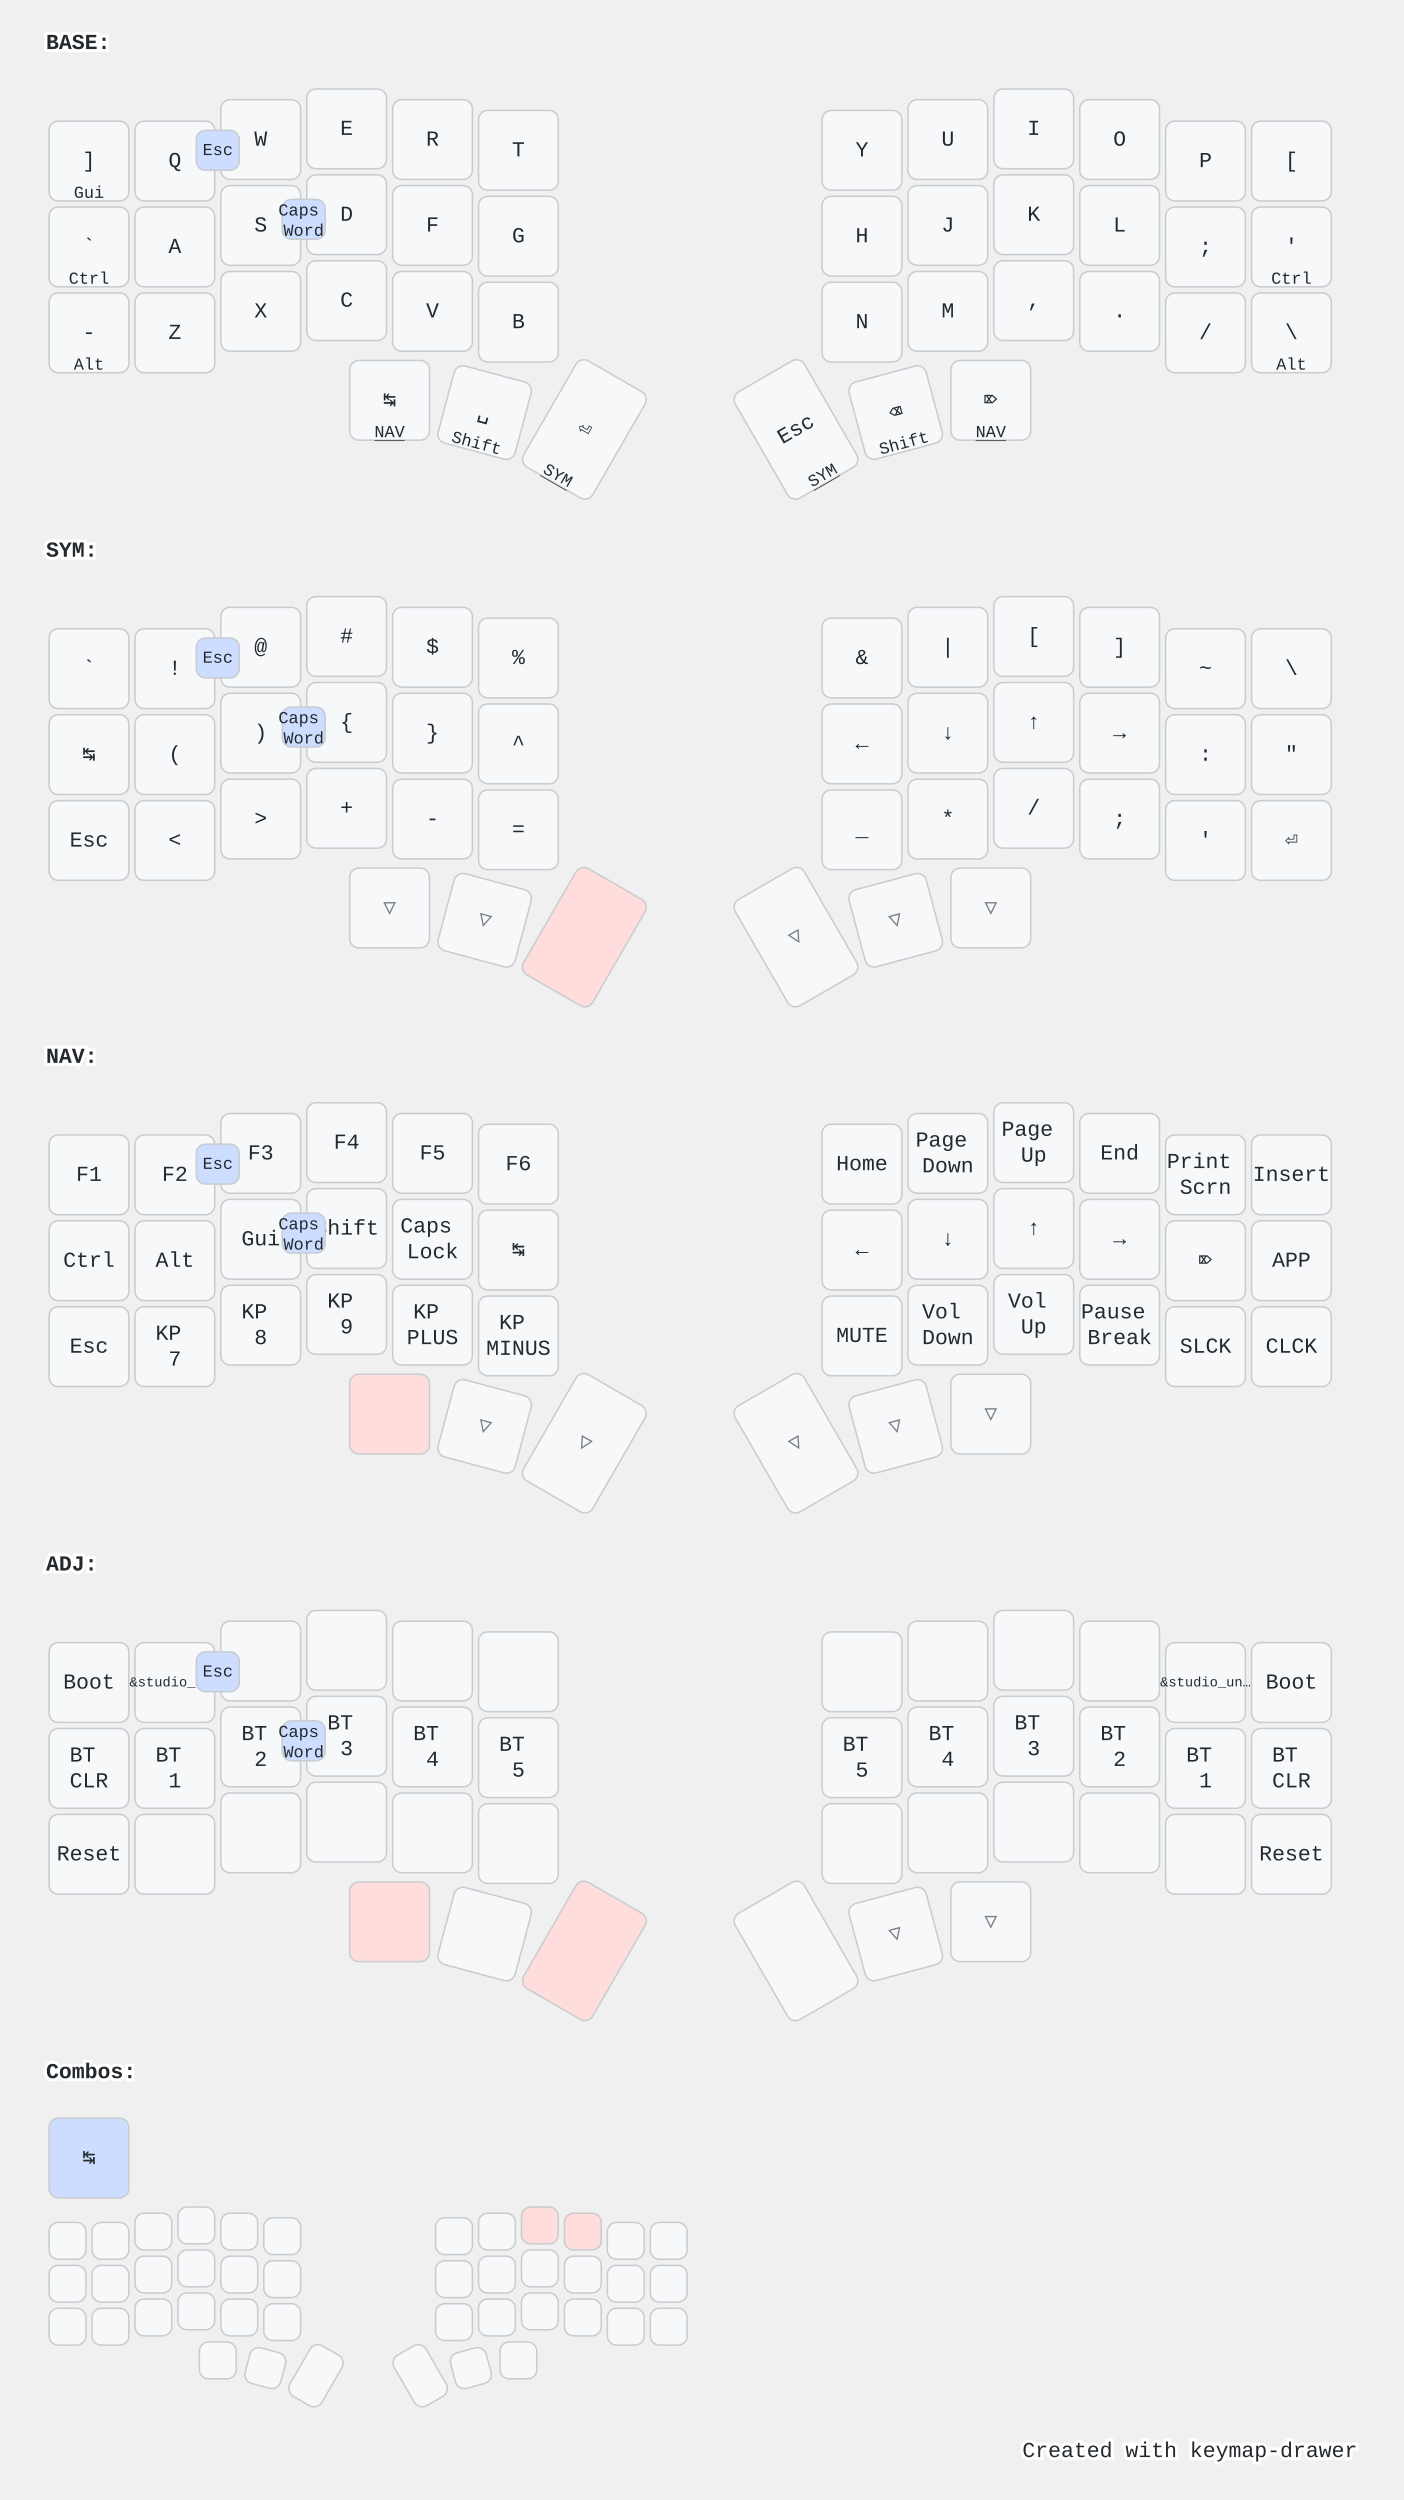
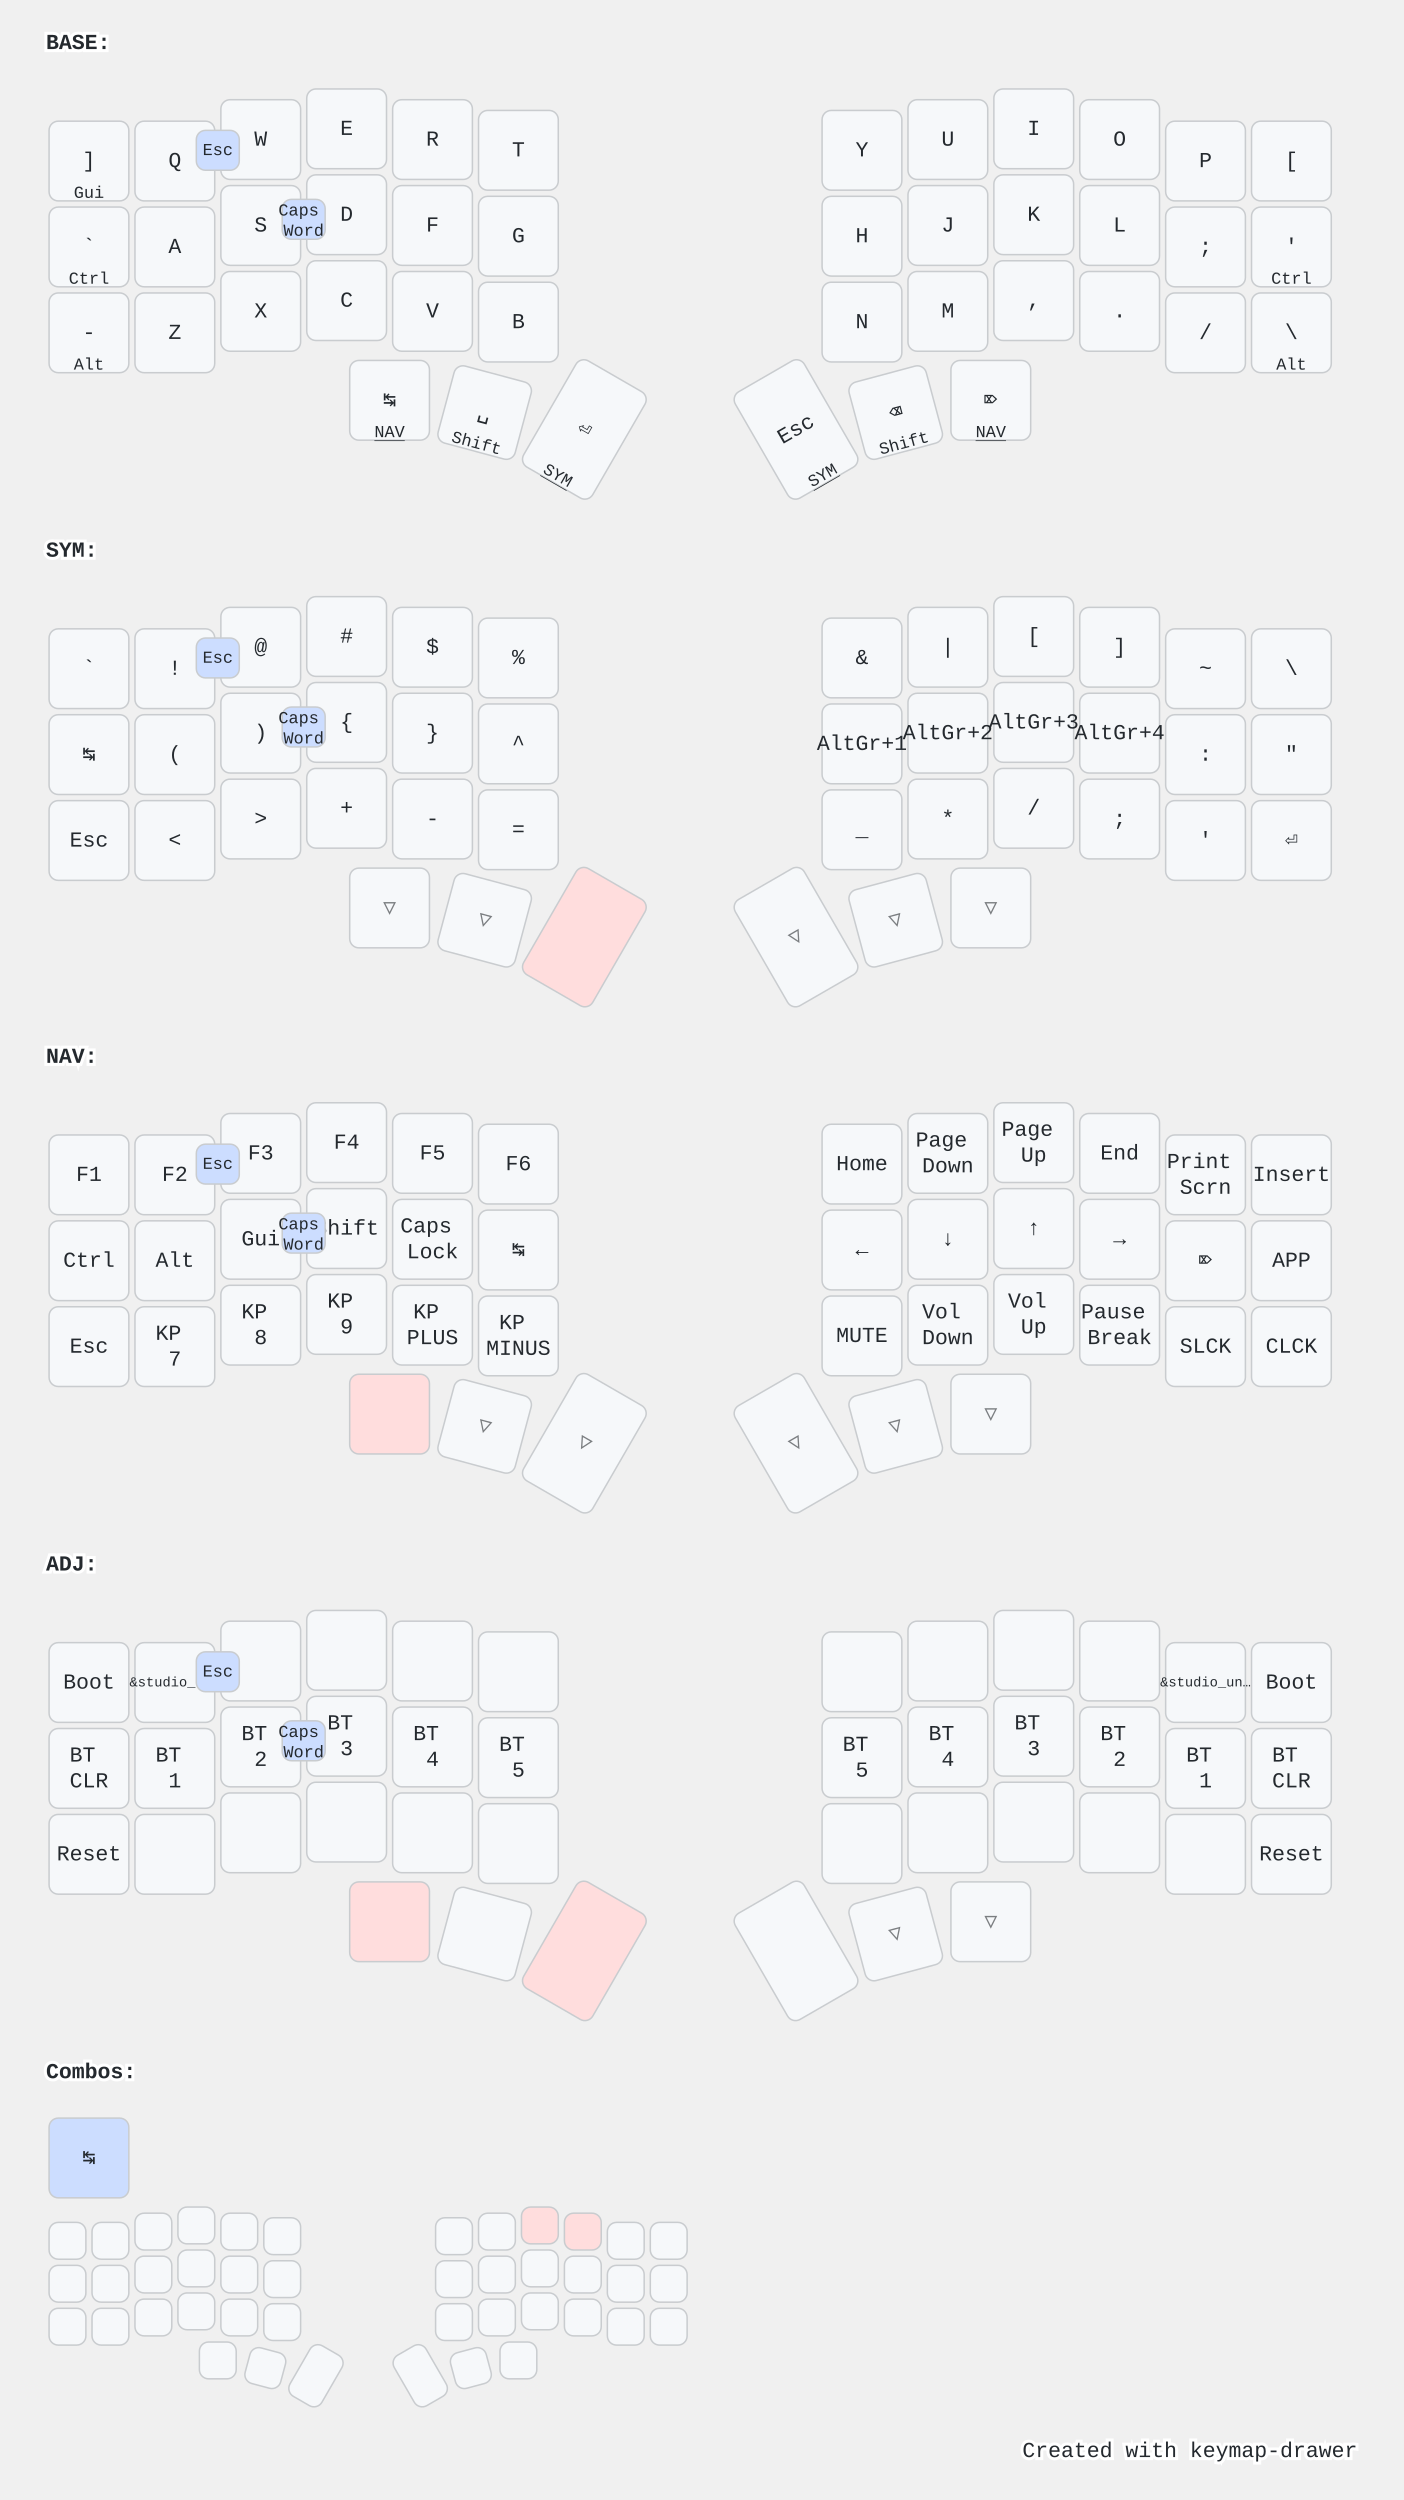
<svg xmlns="http://www.w3.org/2000/svg" width="915" height="1630" viewBox="0 0 915 1630" class="keymap">
  <style>/* inherit to force styles through use tags */
svg path {
    fill: inherit;
}

/* font and background color specifications */
svg.keymap {
    font-family: SFMono-Regular,Consolas,Liberation Mono,Menlo,monospace;
    font-size: 14px;
    font-kerning: normal;
    text-rendering: optimizeLegibility;
    fill: #24292e;
}

/* default key styling */
rect.key {
    fill: #f6f8fa;
}

rect.key, rect.combo {
    stroke: #c9cccf;
    stroke-width: 1;
}

/* default key side styling, only used is draw_key_sides is set */
rect.side {
    filter: brightness(90%);
}

/* color accent for combo boxes */
rect.combo, rect.combo-separate {
    fill: #cdf;
}

/* color accent for held keys */
rect.held, rect.combo.held {
    fill: #fdd;
}

/* color accent for ghost (optional) keys */
rect.ghost, rect.combo.ghost {
    stroke-dasharray: 4, 4;
    stroke-width: 2;
}

text {
    text-anchor: middle;
    dominant-baseline: middle;
}

/* styling for layer labels */
text.label {
    font-weight: bold;
    text-anchor: start;
    stroke: white;
    stroke-width: 4;
    paint-order: stroke;
}

/* styling for optional footer */
text.footer {
    text-anchor: end;
    dominant-baseline: auto;
    stroke: white;
    stroke-width: 4;
    paint-order: stroke;
}

/* styling for combo tap, and key non-tap label text */
text.combo, text.hold, text.shifted, text.left, text.right, text.tl, text.tr, text.bl, text.br {
    font-size: 11px;
}

text.hold, text.bl, text.br {
    text-anchor: middle;
    dominant-baseline: auto;
}

text.shifted, text.tl, text.tr {
    text-anchor: middle;
    dominant-baseline: hanging;
}

text.left, text.tl, text.bl {
    text-anchor: start;
}

text.right, text.tr, text.br {
    text-anchor: end;
}

text.layer-activator {
    text-decoration: underline;
}

/* styling for hold/shifted label text in combo box */
text.combo.hold, text.combo.shifted, text.combo.left, text.combo.right {
    font-size: 8px;
}

/* lighter symbol for transparent keys */
text.trans {
    fill: #7b7e81;
}

/* styling for combo dendrons */
path.combo {
    stroke-width: 1;
    stroke: gray;
    fill: none;
}

/* Start Tabler Icons Cleanup */
/* cannot use height/width with glyphs */
.icon-tabler &gt; path {
    fill: inherit;
    stroke: inherit;
    stroke-width: 2;
}
/* hide tabler's default box */
.icon-tabler &gt; path[stroke="none"][fill="none"] {
    visibility: hidden;
}
/* End Tabler Icons Cleanup */

@media (prefers-color-scheme: dark) {
svg.keymap { fill: #d1d6db; }
rect.key { fill: #3f4750; }
rect.key, rect.combo { stroke: #60666c; }
rect.combo, rect.combo-separate { fill: #1f3d7a; }
rect.held, rect.combo.held { fill: #854747; }
text.label, text.footer { stroke: black; }
text.trans { fill: #7e8184; }
path.combo { stroke: #7f7f7f; }

}
text.br {
  translate: -4px -4px;
  font-size: 12px;
  opacity: 0.7;
  fill: #7a1f1f;
}
</style>
  <g transform="translate(30, 0)" class="layer-BASE">
    <text x="0" y="28" class="label" id="BASE">BASE:</text>
    <g transform="translate(0, 56)">
      <g transform="translate(28, 49)" class="key keypos-0">
        <rect rx="6" ry="6" x="-26" y="-26" width="52" height="52" class="key" />
        <text x="0" y="0" class="key tap">]</text>
        <text x="0" y="24" class="key hold">Gui</text>
      </g>
      <g transform="translate(84, 49)" class="key keypos-1">
        <rect rx="6" ry="6" x="-26" y="-26" width="52" height="52" class="key" />
        <text x="0" y="0" class="key tap">Q</text>
      </g>
      <g transform="translate(140, 35)" class="key keypos-2">
        <rect rx="6" ry="6" x="-26" y="-26" width="52" height="52" class="key" />
        <text x="0" y="0" class="key tap">W</text>
      </g>
      <g transform="translate(196, 28)" class="key keypos-3">
        <rect rx="6" ry="6" x="-26" y="-26" width="52" height="52" class="key" />
        <text x="0" y="0" class="key tap">E</text>
      </g>
      <g transform="translate(252, 35)" class="key keypos-4">
        <rect rx="6" ry="6" x="-26" y="-26" width="52" height="52" class="key" />
        <text x="0" y="0" class="key tap">R</text>
      </g>
      <g transform="translate(308, 42)" class="key keypos-5">
        <rect rx="6" ry="6" x="-26" y="-26" width="52" height="52" class="key" />
        <text x="0" y="0" class="key tap">T</text>
      </g>
      <g transform="translate(532, 42)" class="key keypos-6">
        <rect rx="6" ry="6" x="-26" y="-26" width="52" height="52" class="key" />
        <text x="0" y="0" class="key tap">Y</text>
      </g>
      <g transform="translate(588, 35)" class="key keypos-7">
        <rect rx="6" ry="6" x="-26" y="-26" width="52" height="52" class="key" />
        <text x="0" y="0" class="key tap">U</text>
      </g>
      <g transform="translate(644, 28)" class="key keypos-8">
        <rect rx="6" ry="6" x="-26" y="-26" width="52" height="52" class="key" />
        <text x="0" y="0" class="key tap">I</text>
      </g>
      <g transform="translate(700, 35)" class="key keypos-9">
        <rect rx="6" ry="6" x="-26" y="-26" width="52" height="52" class="key" />
        <text x="0" y="0" class="key tap">O</text>
      </g>
      <g transform="translate(756, 49)" class="key keypos-10">
        <rect rx="6" ry="6" x="-26" y="-26" width="52" height="52" class="key" />
        <text x="0" y="0" class="key tap">P</text>
      </g>
      <g transform="translate(812, 49)" class="key keypos-11">
        <rect rx="6" ry="6" x="-26" y="-26" width="52" height="52" class="key" />
        <text x="0" y="0" class="key tap">[</text>
      </g>
      <g transform="translate(28, 105)" class="key keypos-12">
        <rect rx="6" ry="6" x="-26" y="-26" width="52" height="52" class="key" />
        <text x="0" y="0" class="key tap">`</text>
        <text x="0" y="24" class="key hold">Ctrl</text>
      </g>
      <g transform="translate(84, 105)" class="key keypos-13">
        <rect rx="6" ry="6" x="-26" y="-26" width="52" height="52" class="key" />
        <text x="0" y="0" class="key tap">A</text>
      </g>
      <g transform="translate(140, 91)" class="key keypos-14">
        <rect rx="6" ry="6" x="-26" y="-26" width="52" height="52" class="key" />
        <text x="0" y="0" class="key tap">S</text>
      </g>
      <g transform="translate(196, 84)" class="key keypos-15">
        <rect rx="6" ry="6" x="-26" y="-26" width="52" height="52" class="key" />
        <text x="0" y="0" class="key tap">D</text>
      </g>
      <g transform="translate(252, 91)" class="key keypos-16">
        <rect rx="6" ry="6" x="-26" y="-26" width="52" height="52" class="key" />
        <text x="0" y="0" class="key tap">F</text>
      </g>
      <g transform="translate(308, 98)" class="key keypos-17">
        <rect rx="6" ry="6" x="-26" y="-26" width="52" height="52" class="key" />
        <text x="0" y="0" class="key tap">G</text>
      </g>
      <g transform="translate(532, 98)" class="key keypos-18">
        <rect rx="6" ry="6" x="-26" y="-26" width="52" height="52" class="key" />
        <text x="0" y="0" class="key tap">H</text>
      </g>
      <g transform="translate(588, 91)" class="key keypos-19">
        <rect rx="6" ry="6" x="-26" y="-26" width="52" height="52" class="key" />
        <text x="0" y="0" class="key tap">J</text>
      </g>
      <g transform="translate(644, 84)" class="key keypos-20">
        <rect rx="6" ry="6" x="-26" y="-26" width="52" height="52" class="key" />
        <text x="0" y="0" class="key tap">K</text>
      </g>
      <g transform="translate(700, 91)" class="key keypos-21">
        <rect rx="6" ry="6" x="-26" y="-26" width="52" height="52" class="key" />
        <text x="0" y="0" class="key tap">L</text>
      </g>
      <g transform="translate(756, 105)" class="key keypos-22">
        <rect rx="6" ry="6" x="-26" y="-26" width="52" height="52" class="key" />
        <text x="0" y="0" class="key tap">;</text>
      </g>
      <g transform="translate(812, 105)" class="key keypos-23">
        <rect rx="6" ry="6" x="-26" y="-26" width="52" height="52" class="key" />
        <text x="0" y="0" class="key tap">'</text>
        <text x="0" y="24" class="key hold">Ctrl</text>
      </g>
      <g transform="translate(28, 161)" class="key keypos-24">
        <rect rx="6" ry="6" x="-26" y="-26" width="52" height="52" class="key" />
        <text x="0" y="0" class="key tap">-</text>
        <text x="0" y="24" class="key hold">Alt</text>
      </g>
      <g transform="translate(84, 161)" class="key keypos-25">
        <rect rx="6" ry="6" x="-26" y="-26" width="52" height="52" class="key" />
        <text x="0" y="0" class="key tap">Z</text>
      </g>
      <g transform="translate(140, 147)" class="key keypos-26">
        <rect rx="6" ry="6" x="-26" y="-26" width="52" height="52" class="key" />
        <text x="0" y="0" class="key tap">X</text>
      </g>
      <g transform="translate(196, 140)" class="key keypos-27">
        <rect rx="6" ry="6" x="-26" y="-26" width="52" height="52" class="key" />
        <text x="0" y="0" class="key tap">C</text>
      </g>
      <g transform="translate(252, 147)" class="key keypos-28">
        <rect rx="6" ry="6" x="-26" y="-26" width="52" height="52" class="key" />
        <text x="0" y="0" class="key tap">V</text>
      </g>
      <g transform="translate(308, 154)" class="key keypos-29">
        <rect rx="6" ry="6" x="-26" y="-26" width="52" height="52" class="key" />
        <text x="0" y="0" class="key tap">B</text>
      </g>
      <g transform="translate(532, 154)" class="key keypos-30">
        <rect rx="6" ry="6" x="-26" y="-26" width="52" height="52" class="key" />
        <text x="0" y="0" class="key tap">N</text>
      </g>
      <g transform="translate(588, 147)" class="key keypos-31">
        <rect rx="6" ry="6" x="-26" y="-26" width="52" height="52" class="key" />
        <text x="0" y="0" class="key tap">M</text>
      </g>
      <g transform="translate(644, 140)" class="key keypos-32">
        <rect rx="6" ry="6" x="-26" y="-26" width="52" height="52" class="key" />
        <text x="0" y="0" class="key tap">,</text>
      </g>
      <g transform="translate(700, 147)" class="key keypos-33">
        <rect rx="6" ry="6" x="-26" y="-26" width="52" height="52" class="key" />
        <text x="0" y="0" class="key tap">.</text>
      </g>
      <g transform="translate(756, 161)" class="key keypos-34">
        <rect rx="6" ry="6" x="-26" y="-26" width="52" height="52" class="key" />
        <text x="0" y="0" class="key tap">/</text>
      </g>
      <g transform="translate(812, 161)" class="key keypos-35">
        <rect rx="6" ry="6" x="-26" y="-26" width="52" height="52" class="key" />
        <text x="0" y="0" class="key tap">\</text>
        <text x="0" y="24" class="key hold">Alt</text>
      </g>
      <g transform="translate(224, 205)" class="key keypos-36">
        <rect rx="6" ry="6" x="-26" y="-26" width="52" height="52" class="key" />
        <text x="0" y="0" class="key tap">↹</text>
        <a href="#NAV">
          <text x="0" y="24" class="key hold layer-activator">NAV</text>
        </a>
      </g>
      <g transform="translate(286, 213) rotate(15.0)" class="key keypos-37">
        <rect rx="6" ry="6" x="-26" y="-26" width="52" height="52" class="key" />
        <text x="0" y="0" class="key tap">␣</text>
        <text x="0" y="24" class="key hold">Shift</text>
      </g>
      <g transform="translate(351, 224) rotate(30.0)" class="key keypos-38">
        <rect rx="6" ry="6" x="-26" y="-40" width="52" height="80" class="key" />
        <text x="0" y="0" class="key tap">⏎</text>
        <a href="#SYM">
          <text x="0" y="38" class="key hold layer-activator">SYM</text>
        </a>
      </g>
      <g transform="translate(489, 224) rotate(-30.0)" class="key keypos-39">
        <rect rx="6" ry="6" x="-26" y="-40" width="52" height="80" class="key" />
        <text x="0" y="0" class="key tap">Esc</text>
        <a href="#SYM">
          <text x="0" y="38" class="key hold layer-activator">SYM</text>
        </a>
      </g>
      <g transform="translate(554, 213) rotate(-15.0)" class="key keypos-40">
        <rect rx="6" ry="6" x="-26" y="-26" width="52" height="52" class="key" />
        <text x="0" y="0" class="key tap">⌫</text>
        <text x="0" y="24" class="key hold">Shift</text>
      </g>
      <g transform="translate(616, 205)" class="key keypos-41">
        <rect rx="6" ry="6" x="-26" y="-26" width="52" height="52" class="key" />
        <text x="0" y="0" class="key tap">⌦</text>
        <a href="#NAV">
          <text x="0" y="24" class="key hold layer-activator">NAV</text>
        </a>
      </g>
      <g class="combo combopos-0">
        <rect rx="6" ry="6" x="154" y="74" width="28" height="26" class="combo" />
        <text x="168" y="88" class="combo tap">
          <tspan x="168" dy="-0.6em">Caps</tspan>
          <tspan x="168" dy="1.2em">Word</tspan>
        </text>
      </g>
      <g class="combo combopos-1">
        <rect rx="6" ry="6" x="98" y="29" width="28" height="26" class="combo" />
        <text x="112" y="42" class="combo tap">Esc</text>
      </g>
    </g>
  </g>
  <g transform="translate(30, 331)" class="layer-SYM">
    <text x="0" y="28" class="label" id="SYM">SYM:</text>
    <g transform="translate(0, 56)">
      <g transform="translate(28, 49)" class="key keypos-0">
        <rect rx="6" ry="6" x="-26" y="-26" width="52" height="52" class="key" />
        <text x="0" y="0" class="key tap">`</text>
      </g>
      <g transform="translate(84, 49)" class="key keypos-1">
        <rect rx="6" ry="6" x="-26" y="-26" width="52" height="52" class="key" />
        <text x="0" y="0" class="key tap">!</text>
      </g>
      <g transform="translate(140, 35)" class="key keypos-2">
        <rect rx="6" ry="6" x="-26" y="-26" width="52" height="52" class="key" />
        <text x="0" y="0" class="key tap">@</text>
      </g>
      <g transform="translate(196, 28)" class="key keypos-3">
        <rect rx="6" ry="6" x="-26" y="-26" width="52" height="52" class="key" />
        <text x="0" y="0" class="key tap">#</text>
      </g>
      <g transform="translate(252, 35)" class="key keypos-4">
        <rect rx="6" ry="6" x="-26" y="-26" width="52" height="52" class="key" />
        <text x="0" y="0" class="key tap">$</text>
      </g>
      <g transform="translate(308, 42)" class="key keypos-5">
        <rect rx="6" ry="6" x="-26" y="-26" width="52" height="52" class="key" />
        <text x="0" y="0" class="key tap">%</text>
      </g>
      <g transform="translate(532, 42)" class="key keypos-6">
        <rect rx="6" ry="6" x="-26" y="-26" width="52" height="52" class="key" />
        <text x="0" y="0" class="key tap">&amp;</text>
      </g>
      <g transform="translate(588, 35)" class="key keypos-7">
        <rect rx="6" ry="6" x="-26" y="-26" width="52" height="52" class="key" />
        <text x="0" y="0" class="key tap">|</text>
      </g>
      <g transform="translate(644, 28)" class="key keypos-8">
        <rect rx="6" ry="6" x="-26" y="-26" width="52" height="52" class="key" />
        <text x="0" y="0" class="key tap">[</text>
      </g>
      <g transform="translate(700, 35)" class="key keypos-9">
        <rect rx="6" ry="6" x="-26" y="-26" width="52" height="52" class="key" />
        <text x="0" y="0" class="key tap">]</text>
      </g>
      <g transform="translate(756, 49)" class="key keypos-10">
        <rect rx="6" ry="6" x="-26" y="-26" width="52" height="52" class="key" />
        <text x="0" y="0" class="key tap">~</text>
      </g>
      <g transform="translate(812, 49)" class="key keypos-11">
        <rect rx="6" ry="6" x="-26" y="-26" width="52" height="52" class="key" />
        <text x="0" y="0" class="key tap">\</text>
      </g>
      <g transform="translate(28, 105)" class="key keypos-12">
        <rect rx="6" ry="6" x="-26" y="-26" width="52" height="52" class="key" />
        <text x="0" y="0" class="key tap">↹</text>
      </g>
      <g transform="translate(84, 105)" class="key keypos-13">
        <rect rx="6" ry="6" x="-26" y="-26" width="52" height="52" class="key" />
        <text x="0" y="0" class="key tap">(</text>
      </g>
      <g transform="translate(140, 91)" class="key keypos-14">
        <rect rx="6" ry="6" x="-26" y="-26" width="52" height="52" class="key" />
        <text x="0" y="0" class="key tap">)</text>
      </g>
      <g transform="translate(196, 84)" class="key keypos-15">
        <rect rx="6" ry="6" x="-26" y="-26" width="52" height="52" class="key" />
        <text x="0" y="0" class="key tap">{</text>
      </g>
      <g transform="translate(252, 91)" class="key keypos-16">
        <rect rx="6" ry="6" x="-26" y="-26" width="52" height="52" class="key" />
        <text x="0" y="0" class="key tap">}</text>
      </g>
      <g transform="translate(308, 98)" class="key keypos-17">
        <rect rx="6" ry="6" x="-26" y="-26" width="52" height="52" class="key" />
        <text x="0" y="0" class="key tap">^</text>
      </g>
      <g transform="translate(532, 98)" class="key keypos-18">
        <rect rx="6" ry="6" x="-26" y="-26" width="52" height="52" class="key" />
-         <text x="0" y="0" class="key tap">←</text>
+         <text x="0" y="0" class="key tap">AltGr+1</text>
      </g>
      <g transform="translate(588, 91)" class="key keypos-19">
        <rect rx="6" ry="6" x="-26" y="-26" width="52" height="52" class="key" />
-         <text x="0" y="0" class="key tap">↓</text>
+         <text x="0" y="0" class="key tap">AltGr+2</text>
      </g>
      <g transform="translate(644, 84)" class="key keypos-20">
        <rect rx="6" ry="6" x="-26" y="-26" width="52" height="52" class="key" />
-         <text x="0" y="0" class="key tap">↑</text>
+         <text x="0" y="0" class="key tap">AltGr+3</text>
      </g>
      <g transform="translate(700, 91)" class="key keypos-21">
        <rect rx="6" ry="6" x="-26" y="-26" width="52" height="52" class="key" />
-         <text x="0" y="0" class="key tap">→</text>
+         <text x="0" y="0" class="key tap">AltGr+4</text>
      </g>
      <g transform="translate(756, 105)" class="key keypos-22">
        <rect rx="6" ry="6" x="-26" y="-26" width="52" height="52" class="key" />
        <text x="0" y="0" class="key tap">:</text>
      </g>
      <g transform="translate(812, 105)" class="key keypos-23">
        <rect rx="6" ry="6" x="-26" y="-26" width="52" height="52" class="key" />
        <text x="0" y="0" class="key tap">"</text>
      </g>
      <g transform="translate(28, 161)" class="key keypos-24">
        <rect rx="6" ry="6" x="-26" y="-26" width="52" height="52" class="key" />
        <text x="0" y="0" class="key tap">Esc</text>
      </g>
      <g transform="translate(84, 161)" class="key keypos-25">
        <rect rx="6" ry="6" x="-26" y="-26" width="52" height="52" class="key" />
        <text x="0" y="0" class="key tap">&lt;</text>
      </g>
      <g transform="translate(140, 147)" class="key keypos-26">
        <rect rx="6" ry="6" x="-26" y="-26" width="52" height="52" class="key" />
        <text x="0" y="0" class="key tap">&gt;</text>
      </g>
      <g transform="translate(196, 140)" class="key keypos-27">
        <rect rx="6" ry="6" x="-26" y="-26" width="52" height="52" class="key" />
        <text x="0" y="0" class="key tap">+</text>
      </g>
      <g transform="translate(252, 147)" class="key keypos-28">
        <rect rx="6" ry="6" x="-26" y="-26" width="52" height="52" class="key" />
        <text x="0" y="0" class="key tap">-</text>
      </g>
      <g transform="translate(308, 154)" class="key keypos-29">
        <rect rx="6" ry="6" x="-26" y="-26" width="52" height="52" class="key" />
        <text x="0" y="0" class="key tap">=</text>
      </g>
      <g transform="translate(532, 154)" class="key keypos-30">
        <rect rx="6" ry="6" x="-26" y="-26" width="52" height="52" class="key" />
        <text x="0" y="0" class="key tap">_</text>
      </g>
      <g transform="translate(588, 147)" class="key keypos-31">
        <rect rx="6" ry="6" x="-26" y="-26" width="52" height="52" class="key" />
        <text x="0" y="0" class="key tap">*</text>
      </g>
      <g transform="translate(644, 140)" class="key keypos-32">
        <rect rx="6" ry="6" x="-26" y="-26" width="52" height="52" class="key" />
        <text x="0" y="0" class="key tap">/</text>
      </g>
      <g transform="translate(700, 147)" class="key keypos-33">
        <rect rx="6" ry="6" x="-26" y="-26" width="52" height="52" class="key" />
        <text x="0" y="0" class="key tap">;</text>
      </g>
      <g transform="translate(756, 161)" class="key keypos-34">
        <rect rx="6" ry="6" x="-26" y="-26" width="52" height="52" class="key" />
        <text x="0" y="0" class="key tap">'</text>
      </g>
      <g transform="translate(812, 161)" class="key keypos-35">
        <rect rx="6" ry="6" x="-26" y="-26" width="52" height="52" class="key" />
        <text x="0" y="0" class="key tap">⏎</text>
      </g>
      <g transform="translate(224, 205)" class="key trans keypos-36">
        <rect rx="6" ry="6" x="-26" y="-26" width="52" height="52" class="key trans" />
        <text x="0" y="0" class="key trans tap">▽</text>
      </g>
      <g transform="translate(286, 213) rotate(15.0)" class="key trans keypos-37">
        <rect rx="6" ry="6" x="-26" y="-26" width="52" height="52" class="key trans" />
        <text x="0" y="0" class="key trans tap">▽</text>
      </g>
      <g transform="translate(351, 224) rotate(30.0)" class="key held keypos-38">
        <rect rx="6" ry="6" x="-26" y="-40" width="52" height="80" class="key held" />
      </g>
      <g transform="translate(489, 224) rotate(-30.0)" class="key trans keypos-39">
        <rect rx="6" ry="6" x="-26" y="-40" width="52" height="80" class="key trans" />
        <text x="0" y="0" class="key trans tap">▽</text>
      </g>
      <g transform="translate(554, 213) rotate(-15.0)" class="key trans keypos-40">
        <rect rx="6" ry="6" x="-26" y="-26" width="52" height="52" class="key trans" />
        <text x="0" y="0" class="key trans tap">▽</text>
      </g>
      <g transform="translate(616, 205)" class="key trans keypos-41">
        <rect rx="6" ry="6" x="-26" y="-26" width="52" height="52" class="key trans" />
        <text x="0" y="0" class="key trans tap">▽</text>
      </g>
      <g class="combo combopos-0">
        <rect rx="6" ry="6" x="154" y="74" width="28" height="26" class="combo" />
        <text x="168" y="88" class="combo tap">
          <tspan x="168" dy="-0.6em">Caps</tspan>
          <tspan x="168" dy="1.2em">Word</tspan>
        </text>
      </g>
      <g class="combo combopos-1">
        <rect rx="6" ry="6" x="98" y="29" width="28" height="26" class="combo" />
        <text x="112" y="42" class="combo tap">Esc</text>
      </g>
    </g>
  </g>
  <g transform="translate(30, 661)" class="layer-NAV">
    <text x="0" y="28" class="label" id="NAV">NAV:</text>
    <g transform="translate(0, 56)">
      <g transform="translate(28, 49)" class="key keypos-0">
        <rect rx="6" ry="6" x="-26" y="-26" width="52" height="52" class="key" />
        <text x="0" y="0" class="key tap">F1</text>
      </g>
      <g transform="translate(84, 49)" class="key keypos-1">
        <rect rx="6" ry="6" x="-26" y="-26" width="52" height="52" class="key" />
        <text x="0" y="0" class="key tap">F2</text>
      </g>
      <g transform="translate(140, 35)" class="key keypos-2">
        <rect rx="6" ry="6" x="-26" y="-26" width="52" height="52" class="key" />
        <text x="0" y="0" class="key tap">F3</text>
      </g>
      <g transform="translate(196, 28)" class="key keypos-3">
        <rect rx="6" ry="6" x="-26" y="-26" width="52" height="52" class="key" />
        <text x="0" y="0" class="key tap">F4</text>
      </g>
      <g transform="translate(252, 35)" class="key keypos-4">
        <rect rx="6" ry="6" x="-26" y="-26" width="52" height="52" class="key" />
        <text x="0" y="0" class="key tap">F5</text>
      </g>
      <g transform="translate(308, 42)" class="key keypos-5">
        <rect rx="6" ry="6" x="-26" y="-26" width="52" height="52" class="key" />
        <text x="0" y="0" class="key tap">F6</text>
      </g>
      <g transform="translate(532, 42)" class="key keypos-6">
        <rect rx="6" ry="6" x="-26" y="-26" width="52" height="52" class="key" />
        <text x="0" y="0" class="key tap">Home</text>
      </g>
      <g transform="translate(588, 35)" class="key keypos-7">
        <rect rx="6" ry="6" x="-26" y="-26" width="52" height="52" class="key" />
        <text x="0" y="0" class="key tap">
          <tspan x="0" dy="-0.6em">Page</tspan>
          <tspan x="0" dy="1.2em">Down</tspan>
        </text>
      </g>
      <g transform="translate(644, 28)" class="key keypos-8">
        <rect rx="6" ry="6" x="-26" y="-26" width="52" height="52" class="key" />
        <text x="0" y="0" class="key tap">
          <tspan x="0" dy="-0.6em">Page</tspan>
          <tspan x="0" dy="1.2em">Up</tspan>
        </text>
      </g>
      <g transform="translate(700, 35)" class="key keypos-9">
        <rect rx="6" ry="6" x="-26" y="-26" width="52" height="52" class="key" />
        <text x="0" y="0" class="key tap">End</text>
      </g>
      <g transform="translate(756, 49)" class="key keypos-10">
        <rect rx="6" ry="6" x="-26" y="-26" width="52" height="52" class="key" />
        <text x="0" y="0" class="key tap">
          <tspan x="0" dy="-0.6em">Print</tspan>
          <tspan x="0" dy="1.2em">Scrn</tspan>
        </text>
      </g>
      <g transform="translate(812, 49)" class="key keypos-11">
        <rect rx="6" ry="6" x="-26" y="-26" width="52" height="52" class="key" />
        <text x="0" y="0" class="key tap">Insert</text>
      </g>
      <g transform="translate(28, 105)" class="key keypos-12">
        <rect rx="6" ry="6" x="-26" y="-26" width="52" height="52" class="key" />
        <text x="0" y="0" class="key tap">Ctrl</text>
      </g>
      <g transform="translate(84, 105)" class="key keypos-13">
        <rect rx="6" ry="6" x="-26" y="-26" width="52" height="52" class="key" />
        <text x="0" y="0" class="key tap">Alt</text>
      </g>
      <g transform="translate(140, 91)" class="key keypos-14">
        <rect rx="6" ry="6" x="-26" y="-26" width="52" height="52" class="key" />
        <text x="0" y="0" class="key tap">Gui</text>
      </g>
      <g transform="translate(196, 84)" class="key keypos-15">
        <rect rx="6" ry="6" x="-26" y="-26" width="52" height="52" class="key" />
        <text x="0" y="0" class="key tap">Shift</text>
      </g>
      <g transform="translate(252, 91)" class="key keypos-16">
        <rect rx="6" ry="6" x="-26" y="-26" width="52" height="52" class="key" />
        <text x="0" y="0" class="key tap">
          <tspan x="0" dy="-0.6em">Caps</tspan>
          <tspan x="0" dy="1.2em">Lock</tspan>
        </text>
      </g>
      <g transform="translate(308, 98)" class="key keypos-17">
        <rect rx="6" ry="6" x="-26" y="-26" width="52" height="52" class="key" />
        <text x="0" y="0" class="key tap">↹</text>
      </g>
      <g transform="translate(532, 98)" class="key keypos-18">
        <rect rx="6" ry="6" x="-26" y="-26" width="52" height="52" class="key" />
        <text x="0" y="0" class="key tap">←</text>
      </g>
      <g transform="translate(588, 91)" class="key keypos-19">
        <rect rx="6" ry="6" x="-26" y="-26" width="52" height="52" class="key" />
        <text x="0" y="0" class="key tap">↓</text>
      </g>
      <g transform="translate(644, 84)" class="key keypos-20">
        <rect rx="6" ry="6" x="-26" y="-26" width="52" height="52" class="key" />
        <text x="0" y="0" class="key tap">↑</text>
      </g>
      <g transform="translate(700, 91)" class="key keypos-21">
        <rect rx="6" ry="6" x="-26" y="-26" width="52" height="52" class="key" />
        <text x="0" y="0" class="key tap">→</text>
      </g>
      <g transform="translate(756, 105)" class="key keypos-22">
        <rect rx="6" ry="6" x="-26" y="-26" width="52" height="52" class="key" />
        <text x="0" y="0" class="key tap">⌦</text>
      </g>
      <g transform="translate(812, 105)" class="key keypos-23">
        <rect rx="6" ry="6" x="-26" y="-26" width="52" height="52" class="key" />
        <text x="0" y="0" class="key tap">APP</text>
      </g>
      <g transform="translate(28, 161)" class="key keypos-24">
        <rect rx="6" ry="6" x="-26" y="-26" width="52" height="52" class="key" />
        <text x="0" y="0" class="key tap">Esc</text>
      </g>
      <g transform="translate(84, 161)" class="key keypos-25">
        <rect rx="6" ry="6" x="-26" y="-26" width="52" height="52" class="key" />
        <text x="0" y="0" class="key tap">
          <tspan x="0" dy="-0.6em">KP</tspan>
          <tspan x="0" dy="1.2em">7</tspan>
        </text>
      </g>
      <g transform="translate(140, 147)" class="key keypos-26">
        <rect rx="6" ry="6" x="-26" y="-26" width="52" height="52" class="key" />
        <text x="0" y="0" class="key tap">
          <tspan x="0" dy="-0.6em">KP</tspan>
          <tspan x="0" dy="1.2em">8</tspan>
        </text>
      </g>
      <g transform="translate(196, 140)" class="key keypos-27">
        <rect rx="6" ry="6" x="-26" y="-26" width="52" height="52" class="key" />
        <text x="0" y="0" class="key tap">
          <tspan x="0" dy="-0.6em">KP</tspan>
          <tspan x="0" dy="1.2em">9</tspan>
        </text>
      </g>
      <g transform="translate(252, 147)" class="key keypos-28">
        <rect rx="6" ry="6" x="-26" y="-26" width="52" height="52" class="key" />
        <text x="0" y="0" class="key tap">
          <tspan x="0" dy="-0.6em">KP</tspan>
          <tspan x="0" dy="1.2em">PLUS</tspan>
        </text>
      </g>
      <g transform="translate(308, 154)" class="key keypos-29">
        <rect rx="6" ry="6" x="-26" y="-26" width="52" height="52" class="key" />
        <text x="0" y="0" class="key tap">
          <tspan x="0" dy="-0.6em">KP</tspan>
          <tspan x="0" dy="1.2em">MINUS</tspan>
        </text>
      </g>
      <g transform="translate(532, 154)" class="key keypos-30">
        <rect rx="6" ry="6" x="-26" y="-26" width="52" height="52" class="key" />
        <text x="0" y="0" class="key tap">MUTE</text>
      </g>
      <g transform="translate(588, 147)" class="key keypos-31">
        <rect rx="6" ry="6" x="-26" y="-26" width="52" height="52" class="key" />
        <text x="0" y="0" class="key tap">
          <tspan x="0" dy="-0.6em">Vol</tspan>
          <tspan x="0" dy="1.2em">Down</tspan>
        </text>
      </g>
      <g transform="translate(644, 140)" class="key keypos-32">
        <rect rx="6" ry="6" x="-26" y="-26" width="52" height="52" class="key" />
        <text x="0" y="0" class="key tap">
          <tspan x="0" dy="-0.6em">Vol</tspan>
          <tspan x="0" dy="1.2em">Up</tspan>
        </text>
      </g>
      <g transform="translate(700, 147)" class="key keypos-33">
        <rect rx="6" ry="6" x="-26" y="-26" width="52" height="52" class="key" />
        <text x="0" y="0" class="key tap">
          <tspan x="0" dy="-0.6em">Pause</tspan>
          <tspan x="0" dy="1.2em">Break</tspan>
        </text>
      </g>
      <g transform="translate(756, 161)" class="key keypos-34">
        <rect rx="6" ry="6" x="-26" y="-26" width="52" height="52" class="key" />
        <text x="0" y="0" class="key tap">SLCK</text>
      </g>
      <g transform="translate(812, 161)" class="key keypos-35">
        <rect rx="6" ry="6" x="-26" y="-26" width="52" height="52" class="key" />
        <text x="0" y="0" class="key tap">CLCK</text>
      </g>
      <g transform="translate(224, 205)" class="key held keypos-36">
        <rect rx="6" ry="6" x="-26" y="-26" width="52" height="52" class="key held" />
      </g>
      <g transform="translate(286, 213) rotate(15.0)" class="key trans keypos-37">
        <rect rx="6" ry="6" x="-26" y="-26" width="52" height="52" class="key trans" />
        <text x="0" y="0" class="key trans tap">▽</text>
      </g>
      <g transform="translate(351, 224) rotate(30.0)" class="key trans keypos-38">
        <rect rx="6" ry="6" x="-26" y="-40" width="52" height="80" class="key trans" />
        <text x="0" y="0" class="key trans tap">▽</text>
      </g>
      <g transform="translate(489, 224) rotate(-30.0)" class="key trans keypos-39">
        <rect rx="6" ry="6" x="-26" y="-40" width="52" height="80" class="key trans" />
        <text x="0" y="0" class="key trans tap">▽</text>
      </g>
      <g transform="translate(554, 213) rotate(-15.0)" class="key trans keypos-40">
        <rect rx="6" ry="6" x="-26" y="-26" width="52" height="52" class="key trans" />
        <text x="0" y="0" class="key trans tap">▽</text>
      </g>
      <g transform="translate(616, 205)" class="key trans keypos-41">
        <rect rx="6" ry="6" x="-26" y="-26" width="52" height="52" class="key trans" />
        <text x="0" y="0" class="key trans tap">▽</text>
      </g>
      <g class="combo combopos-0">
        <rect rx="6" ry="6" x="154" y="74" width="28" height="26" class="combo" />
        <text x="168" y="88" class="combo tap">
          <tspan x="168" dy="-0.6em">Caps</tspan>
          <tspan x="168" dy="1.2em">Word</tspan>
        </text>
      </g>
      <g class="combo combopos-1">
        <rect rx="6" ry="6" x="98" y="29" width="28" height="26" class="combo" />
        <text x="112" y="42" class="combo tap">Esc</text>
      </g>
    </g>
  </g>
  <g transform="translate(30, 992)" class="layer-ADJ">
    <text x="0" y="28" class="label" id="ADJ">ADJ:</text>
    <g transform="translate(0, 56)">
      <g transform="translate(28, 49)" class="key keypos-0">
        <rect rx="6" ry="6" x="-26" y="-26" width="52" height="52" class="key" />
        <text x="0" y="0" class="key tap">Boot</text>
      </g>
      <g transform="translate(84, 49)" class="key keypos-1">
        <rect rx="6" ry="6" x="-26" y="-26" width="52" height="52" class="key" />
        <text x="0" y="0" class="key tap">
          <tspan style="font-size: 64%">&amp;studio_un…</tspan>
        </text>
      </g>
      <g transform="translate(140, 35)" class="key keypos-2">
        <rect rx="6" ry="6" x="-26" y="-26" width="52" height="52" class="key" />
      </g>
      <g transform="translate(196, 28)" class="key keypos-3">
        <rect rx="6" ry="6" x="-26" y="-26" width="52" height="52" class="key" />
      </g>
      <g transform="translate(252, 35)" class="key keypos-4">
        <rect rx="6" ry="6" x="-26" y="-26" width="52" height="52" class="key" />
      </g>
      <g transform="translate(308, 42)" class="key keypos-5">
        <rect rx="6" ry="6" x="-26" y="-26" width="52" height="52" class="key" />
      </g>
      <g transform="translate(532, 42)" class="key keypos-6">
        <rect rx="6" ry="6" x="-26" y="-26" width="52" height="52" class="key" />
      </g>
      <g transform="translate(588, 35)" class="key keypos-7">
        <rect rx="6" ry="6" x="-26" y="-26" width="52" height="52" class="key" />
      </g>
      <g transform="translate(644, 28)" class="key keypos-8">
        <rect rx="6" ry="6" x="-26" y="-26" width="52" height="52" class="key" />
      </g>
      <g transform="translate(700, 35)" class="key keypos-9">
        <rect rx="6" ry="6" x="-26" y="-26" width="52" height="52" class="key" />
      </g>
      <g transform="translate(756, 49)" class="key keypos-10">
        <rect rx="6" ry="6" x="-26" y="-26" width="52" height="52" class="key" />
        <text x="0" y="0" class="key tap">
          <tspan style="font-size: 64%">&amp;studio_un…</tspan>
        </text>
      </g>
      <g transform="translate(812, 49)" class="key keypos-11">
        <rect rx="6" ry="6" x="-26" y="-26" width="52" height="52" class="key" />
        <text x="0" y="0" class="key tap">Boot</text>
      </g>
      <g transform="translate(28, 105)" class="key keypos-12">
        <rect rx="6" ry="6" x="-26" y="-26" width="52" height="52" class="key" />
        <text x="0" y="0" class="key tap">
          <tspan x="0" dy="-0.6em">BT</tspan>
          <tspan x="0" dy="1.2em">CLR</tspan>
        </text>
      </g>
      <g transform="translate(84, 105)" class="key keypos-13">
        <rect rx="6" ry="6" x="-26" y="-26" width="52" height="52" class="key" />
        <text x="0" y="0" class="key tap">
          <tspan x="0" dy="-0.6em">BT</tspan>
          <tspan x="0" dy="1.2em">1</tspan>
        </text>
      </g>
      <g transform="translate(140, 91)" class="key keypos-14">
        <rect rx="6" ry="6" x="-26" y="-26" width="52" height="52" class="key" />
        <text x="0" y="0" class="key tap">
          <tspan x="0" dy="-0.6em">BT</tspan>
          <tspan x="0" dy="1.2em">2</tspan>
        </text>
      </g>
      <g transform="translate(196, 84)" class="key keypos-15">
        <rect rx="6" ry="6" x="-26" y="-26" width="52" height="52" class="key" />
        <text x="0" y="0" class="key tap">
          <tspan x="0" dy="-0.6em">BT</tspan>
          <tspan x="0" dy="1.2em">3</tspan>
        </text>
      </g>
      <g transform="translate(252, 91)" class="key keypos-16">
        <rect rx="6" ry="6" x="-26" y="-26" width="52" height="52" class="key" />
        <text x="0" y="0" class="key tap">
          <tspan x="0" dy="-0.6em">BT</tspan>
          <tspan x="0" dy="1.2em">4</tspan>
        </text>
      </g>
      <g transform="translate(308, 98)" class="key keypos-17">
        <rect rx="6" ry="6" x="-26" y="-26" width="52" height="52" class="key" />
        <text x="0" y="0" class="key tap">
          <tspan x="0" dy="-0.6em">BT</tspan>
          <tspan x="0" dy="1.2em">5</tspan>
        </text>
      </g>
      <g transform="translate(532, 98)" class="key keypos-18">
        <rect rx="6" ry="6" x="-26" y="-26" width="52" height="52" class="key" />
        <text x="0" y="0" class="key tap">
          <tspan x="0" dy="-0.6em">BT</tspan>
          <tspan x="0" dy="1.2em">5</tspan>
        </text>
      </g>
      <g transform="translate(588, 91)" class="key keypos-19">
        <rect rx="6" ry="6" x="-26" y="-26" width="52" height="52" class="key" />
        <text x="0" y="0" class="key tap">
          <tspan x="0" dy="-0.6em">BT</tspan>
          <tspan x="0" dy="1.2em">4</tspan>
        </text>
      </g>
      <g transform="translate(644, 84)" class="key keypos-20">
        <rect rx="6" ry="6" x="-26" y="-26" width="52" height="52" class="key" />
        <text x="0" y="0" class="key tap">
          <tspan x="0" dy="-0.6em">BT</tspan>
          <tspan x="0" dy="1.2em">3</tspan>
        </text>
      </g>
      <g transform="translate(700, 91)" class="key keypos-21">
        <rect rx="6" ry="6" x="-26" y="-26" width="52" height="52" class="key" />
        <text x="0" y="0" class="key tap">
          <tspan x="0" dy="-0.6em">BT</tspan>
          <tspan x="0" dy="1.2em">2</tspan>
        </text>
      </g>
      <g transform="translate(756, 105)" class="key keypos-22">
        <rect rx="6" ry="6" x="-26" y="-26" width="52" height="52" class="key" />
        <text x="0" y="0" class="key tap">
          <tspan x="0" dy="-0.6em">BT</tspan>
          <tspan x="0" dy="1.2em">1</tspan>
        </text>
      </g>
      <g transform="translate(812, 105)" class="key keypos-23">
        <rect rx="6" ry="6" x="-26" y="-26" width="52" height="52" class="key" />
        <text x="0" y="0" class="key tap">
          <tspan x="0" dy="-0.6em">BT</tspan>
          <tspan x="0" dy="1.2em">CLR</tspan>
        </text>
      </g>
      <g transform="translate(28, 161)" class="key keypos-24">
        <rect rx="6" ry="6" x="-26" y="-26" width="52" height="52" class="key" />
        <text x="0" y="0" class="key tap">Reset</text>
      </g>
      <g transform="translate(84, 161)" class="key keypos-25">
        <rect rx="6" ry="6" x="-26" y="-26" width="52" height="52" class="key" />
      </g>
      <g transform="translate(140, 147)" class="key keypos-26">
        <rect rx="6" ry="6" x="-26" y="-26" width="52" height="52" class="key" />
      </g>
      <g transform="translate(196, 140)" class="key keypos-27">
        <rect rx="6" ry="6" x="-26" y="-26" width="52" height="52" class="key" />
      </g>
      <g transform="translate(252, 147)" class="key keypos-28">
        <rect rx="6" ry="6" x="-26" y="-26" width="52" height="52" class="key" />
      </g>
      <g transform="translate(308, 154)" class="key keypos-29">
        <rect rx="6" ry="6" x="-26" y="-26" width="52" height="52" class="key" />
      </g>
      <g transform="translate(532, 154)" class="key keypos-30">
        <rect rx="6" ry="6" x="-26" y="-26" width="52" height="52" class="key" />
      </g>
      <g transform="translate(588, 147)" class="key keypos-31">
        <rect rx="6" ry="6" x="-26" y="-26" width="52" height="52" class="key" />
      </g>
      <g transform="translate(644, 140)" class="key keypos-32">
        <rect rx="6" ry="6" x="-26" y="-26" width="52" height="52" class="key" />
      </g>
      <g transform="translate(700, 147)" class="key keypos-33">
        <rect rx="6" ry="6" x="-26" y="-26" width="52" height="52" class="key" />
      </g>
      <g transform="translate(756, 161)" class="key keypos-34">
        <rect rx="6" ry="6" x="-26" y="-26" width="52" height="52" class="key" />
      </g>
      <g transform="translate(812, 161)" class="key keypos-35">
        <rect rx="6" ry="6" x="-26" y="-26" width="52" height="52" class="key" />
        <text x="0" y="0" class="key tap">Reset</text>
      </g>
      <g transform="translate(224, 205)" class="key held keypos-36">
        <rect rx="6" ry="6" x="-26" y="-26" width="52" height="52" class="key held" />
      </g>
      <g transform="translate(286, 213) rotate(15.0)" class="key keypos-37">
        <rect rx="6" ry="6" x="-26" y="-26" width="52" height="52" class="key" />
      </g>
      <g transform="translate(351, 224) rotate(30.0)" class="key held keypos-38">
        <rect rx="6" ry="6" x="-26" y="-40" width="52" height="80" class="key held" />
      </g>
      <g transform="translate(489, 224) rotate(-30.0)" class="key keypos-39">
        <rect rx="6" ry="6" x="-26" y="-40" width="52" height="80" class="key" />
      </g>
      <g transform="translate(554, 213) rotate(-15.0)" class="key trans keypos-40">
        <rect rx="6" ry="6" x="-26" y="-26" width="52" height="52" class="key trans" />
        <text x="0" y="0" class="key trans tap">▽</text>
      </g>
      <g transform="translate(616, 205)" class="key trans keypos-41">
        <rect rx="6" ry="6" x="-26" y="-26" width="52" height="52" class="key trans" />
        <text x="0" y="0" class="key trans tap">▽</text>
      </g>
      <g class="combo combopos-0">
        <rect rx="6" ry="6" x="154" y="74" width="28" height="26" class="combo" />
        <text x="168" y="88" class="combo tap">
          <tspan x="168" dy="-0.6em">Caps</tspan>
          <tspan x="168" dy="1.2em">Word</tspan>
        </text>
      </g>
      <g class="combo combopos-1">
        <rect rx="6" ry="6" x="98" y="29" width="28" height="26" class="combo" />
        <text x="112" y="42" class="combo tap">Esc</text>
      </g>
    </g>
  </g>
  <text x="30" y="1351" class="label" id="Combos">Combos:</text>
  <g transform="translate(30, 1323)" class="layer-combopos-0">
    <g transform="translate(0, 56)">
      <g transform="translate(28, 28)" class="key  combo-separate keypos-0">
        <rect rx="6" ry="6" x="-26" y="-26" width="52" height="52" class="key  combo-separate" />
        <text x="0" y="0" class="key  combo-separate tap">↹</text>
      </g>
      <g transform="translate(14, 82)" class="key keypos-1">
        <rect rx="6" ry="6" x="-12" y="-12" width="24" height="24" class="key" />
      </g>
      <g transform="translate(42, 82)" class="key keypos-2">
        <rect rx="6" ry="6" x="-12" y="-12" width="24" height="24" class="key" />
      </g>
      <g transform="translate(70, 76)" class="key keypos-3">
        <rect rx="6" ry="6" x="-12" y="-12" width="24" height="24" class="key" />
      </g>
      <g transform="translate(98, 72)" class="key keypos-4">
        <rect rx="6" ry="6" x="-12" y="-12" width="24" height="24" class="key" />
      </g>
      <g transform="translate(126, 76)" class="key keypos-5">
        <rect rx="6" ry="6" x="-12" y="-12" width="24" height="24" class="key" />
      </g>
      <g transform="translate(154, 79)" class="key keypos-6">
        <rect rx="6" ry="6" x="-12" y="-12" width="24" height="24" class="key" />
      </g>
      <g transform="translate(266, 79)" class="key keypos-7">
        <rect rx="6" ry="6" x="-12" y="-12" width="24" height="24" class="key" />
      </g>
      <g transform="translate(294, 76)" class="key keypos-8">
        <rect rx="6" ry="6" x="-12" y="-12" width="24" height="24" class="key" />
      </g>
      <g transform="translate(322, 72)" class="key held keypos-9">
        <rect rx="6" ry="6" x="-12" y="-12" width="24" height="24" class="key held" />
      </g>
      <g transform="translate(350, 76)" class="key held keypos-10">
        <rect rx="6" ry="6" x="-12" y="-12" width="24" height="24" class="key held" />
      </g>
      <g transform="translate(378, 82)" class="key keypos-11">
        <rect rx="6" ry="6" x="-12" y="-12" width="24" height="24" class="key" />
      </g>
      <g transform="translate(406, 82)" class="key keypos-12">
        <rect rx="6" ry="6" x="-12" y="-12" width="24" height="24" class="key" />
      </g>
      <g transform="translate(14, 110)" class="key keypos-13">
        <rect rx="6" ry="6" x="-12" y="-12" width="24" height="24" class="key" />
      </g>
      <g transform="translate(42, 110)" class="key keypos-14">
        <rect rx="6" ry="6" x="-12" y="-12" width="24" height="24" class="key" />
      </g>
      <g transform="translate(70, 104)" class="key keypos-15">
        <rect rx="6" ry="6" x="-12" y="-12" width="24" height="24" class="key" />
      </g>
      <g transform="translate(98, 100)" class="key keypos-16">
        <rect rx="6" ry="6" x="-12" y="-12" width="24" height="24" class="key" />
      </g>
      <g transform="translate(126, 104)" class="key keypos-17">
        <rect rx="6" ry="6" x="-12" y="-12" width="24" height="24" class="key" />
      </g>
      <g transform="translate(154, 107)" class="key keypos-18">
        <rect rx="6" ry="6" x="-12" y="-12" width="24" height="24" class="key" />
      </g>
      <g transform="translate(266, 107)" class="key keypos-19">
        <rect rx="6" ry="6" x="-12" y="-12" width="24" height="24" class="key" />
      </g>
      <g transform="translate(294, 104)" class="key keypos-20">
        <rect rx="6" ry="6" x="-12" y="-12" width="24" height="24" class="key" />
      </g>
      <g transform="translate(322, 100)" class="key keypos-21">
        <rect rx="6" ry="6" x="-12" y="-12" width="24" height="24" class="key" />
      </g>
      <g transform="translate(350, 104)" class="key keypos-22">
        <rect rx="6" ry="6" x="-12" y="-12" width="24" height="24" class="key" />
      </g>
      <g transform="translate(378, 110)" class="key keypos-23">
        <rect rx="6" ry="6" x="-12" y="-12" width="24" height="24" class="key" />
      </g>
      <g transform="translate(406, 110)" class="key keypos-24">
        <rect rx="6" ry="6" x="-12" y="-12" width="24" height="24" class="key" />
      </g>
      <g transform="translate(14, 138)" class="key keypos-25">
        <rect rx="6" ry="6" x="-12" y="-12" width="24" height="24" class="key" />
      </g>
      <g transform="translate(42, 138)" class="key keypos-26">
        <rect rx="6" ry="6" x="-12" y="-12" width="24" height="24" class="key" />
      </g>
      <g transform="translate(70, 132)" class="key keypos-27">
        <rect rx="6" ry="6" x="-12" y="-12" width="24" height="24" class="key" />
      </g>
      <g transform="translate(98, 128)" class="key keypos-28">
        <rect rx="6" ry="6" x="-12" y="-12" width="24" height="24" class="key" />
      </g>
      <g transform="translate(126, 132)" class="key keypos-29">
        <rect rx="6" ry="6" x="-12" y="-12" width="24" height="24" class="key" />
      </g>
      <g transform="translate(154, 135)" class="key keypos-30">
        <rect rx="6" ry="6" x="-12" y="-12" width="24" height="24" class="key" />
      </g>
      <g transform="translate(266, 135)" class="key keypos-31">
        <rect rx="6" ry="6" x="-12" y="-12" width="24" height="24" class="key" />
      </g>
      <g transform="translate(294, 132)" class="key keypos-32">
        <rect rx="6" ry="6" x="-12" y="-12" width="24" height="24" class="key" />
      </g>
      <g transform="translate(322, 128)" class="key keypos-33">
        <rect rx="6" ry="6" x="-12" y="-12" width="24" height="24" class="key" />
      </g>
      <g transform="translate(350, 132)" class="key keypos-34">
        <rect rx="6" ry="6" x="-12" y="-12" width="24" height="24" class="key" />
      </g>
      <g transform="translate(378, 138)" class="key keypos-35">
        <rect rx="6" ry="6" x="-12" y="-12" width="24" height="24" class="key" />
      </g>
      <g transform="translate(406, 138)" class="key keypos-36">
        <rect rx="6" ry="6" x="-12" y="-12" width="24" height="24" class="key" />
      </g>
      <g transform="translate(112, 160)" class="key keypos-37">
        <rect rx="6" ry="6" x="-12" y="-12" width="24" height="24" class="key" />
      </g>
      <g transform="translate(143, 165) rotate(15.0)" class="key keypos-38">
        <rect rx="6" ry="6" x="-12" y="-12" width="24" height="24" class="key" />
      </g>
      <g transform="translate(176, 170) rotate(30.0)" class="key keypos-39">
        <rect rx="6" ry="6" x="-12" y="-19" width="24" height="38" class="key" />
      </g>
      <g transform="translate(244, 170) rotate(-30.0)" class="key keypos-40">
        <rect rx="6" ry="6" x="-12" y="-19" width="24" height="38" class="key" />
      </g>
      <g transform="translate(277, 165) rotate(-15.0)" class="key keypos-41">
        <rect rx="6" ry="6" x="-12" y="-12" width="24" height="24" class="key" />
      </g>
      <g transform="translate(308, 160)" class="key keypos-42">
        <rect rx="6" ry="6" x="-12" y="-12" width="24" height="24" class="key" />
      </g>
    </g>
  </g>
  <text x="885.0" y="1602.0" class="footer">Created with <a href="https://github.com/caksoylar/keymap-drawer">keymap-drawer</a>
  </text>
</svg>
